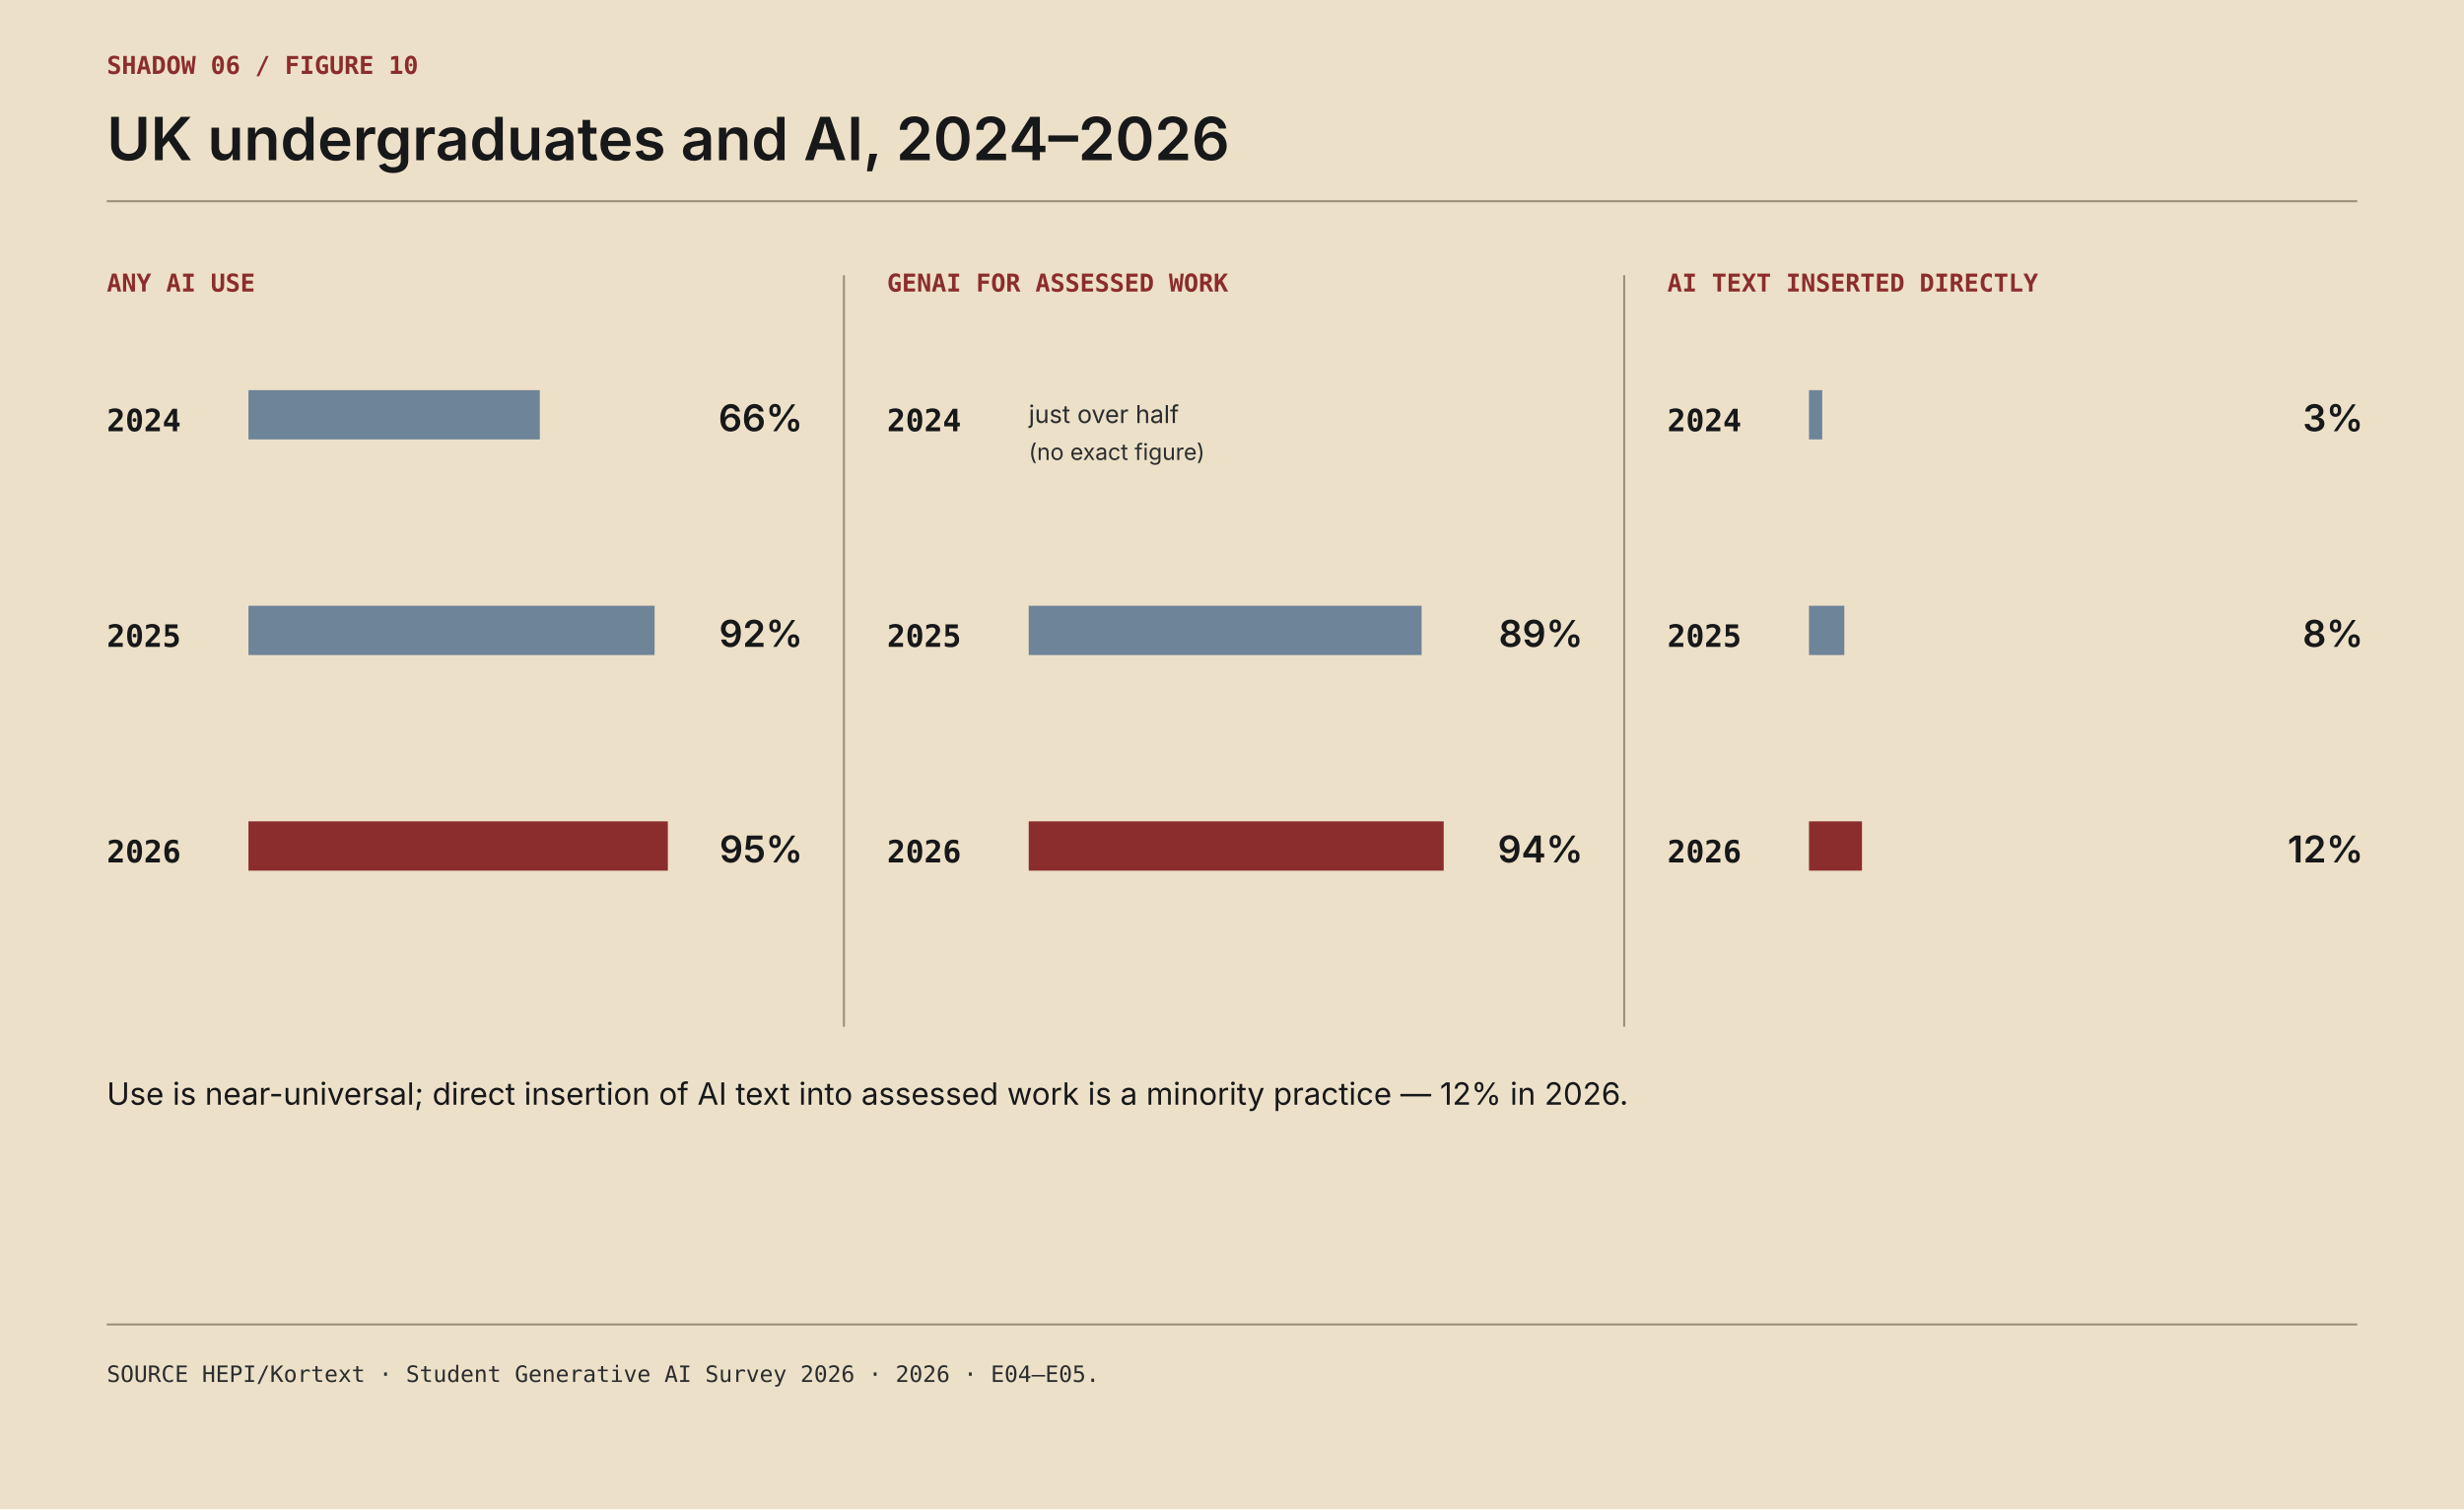
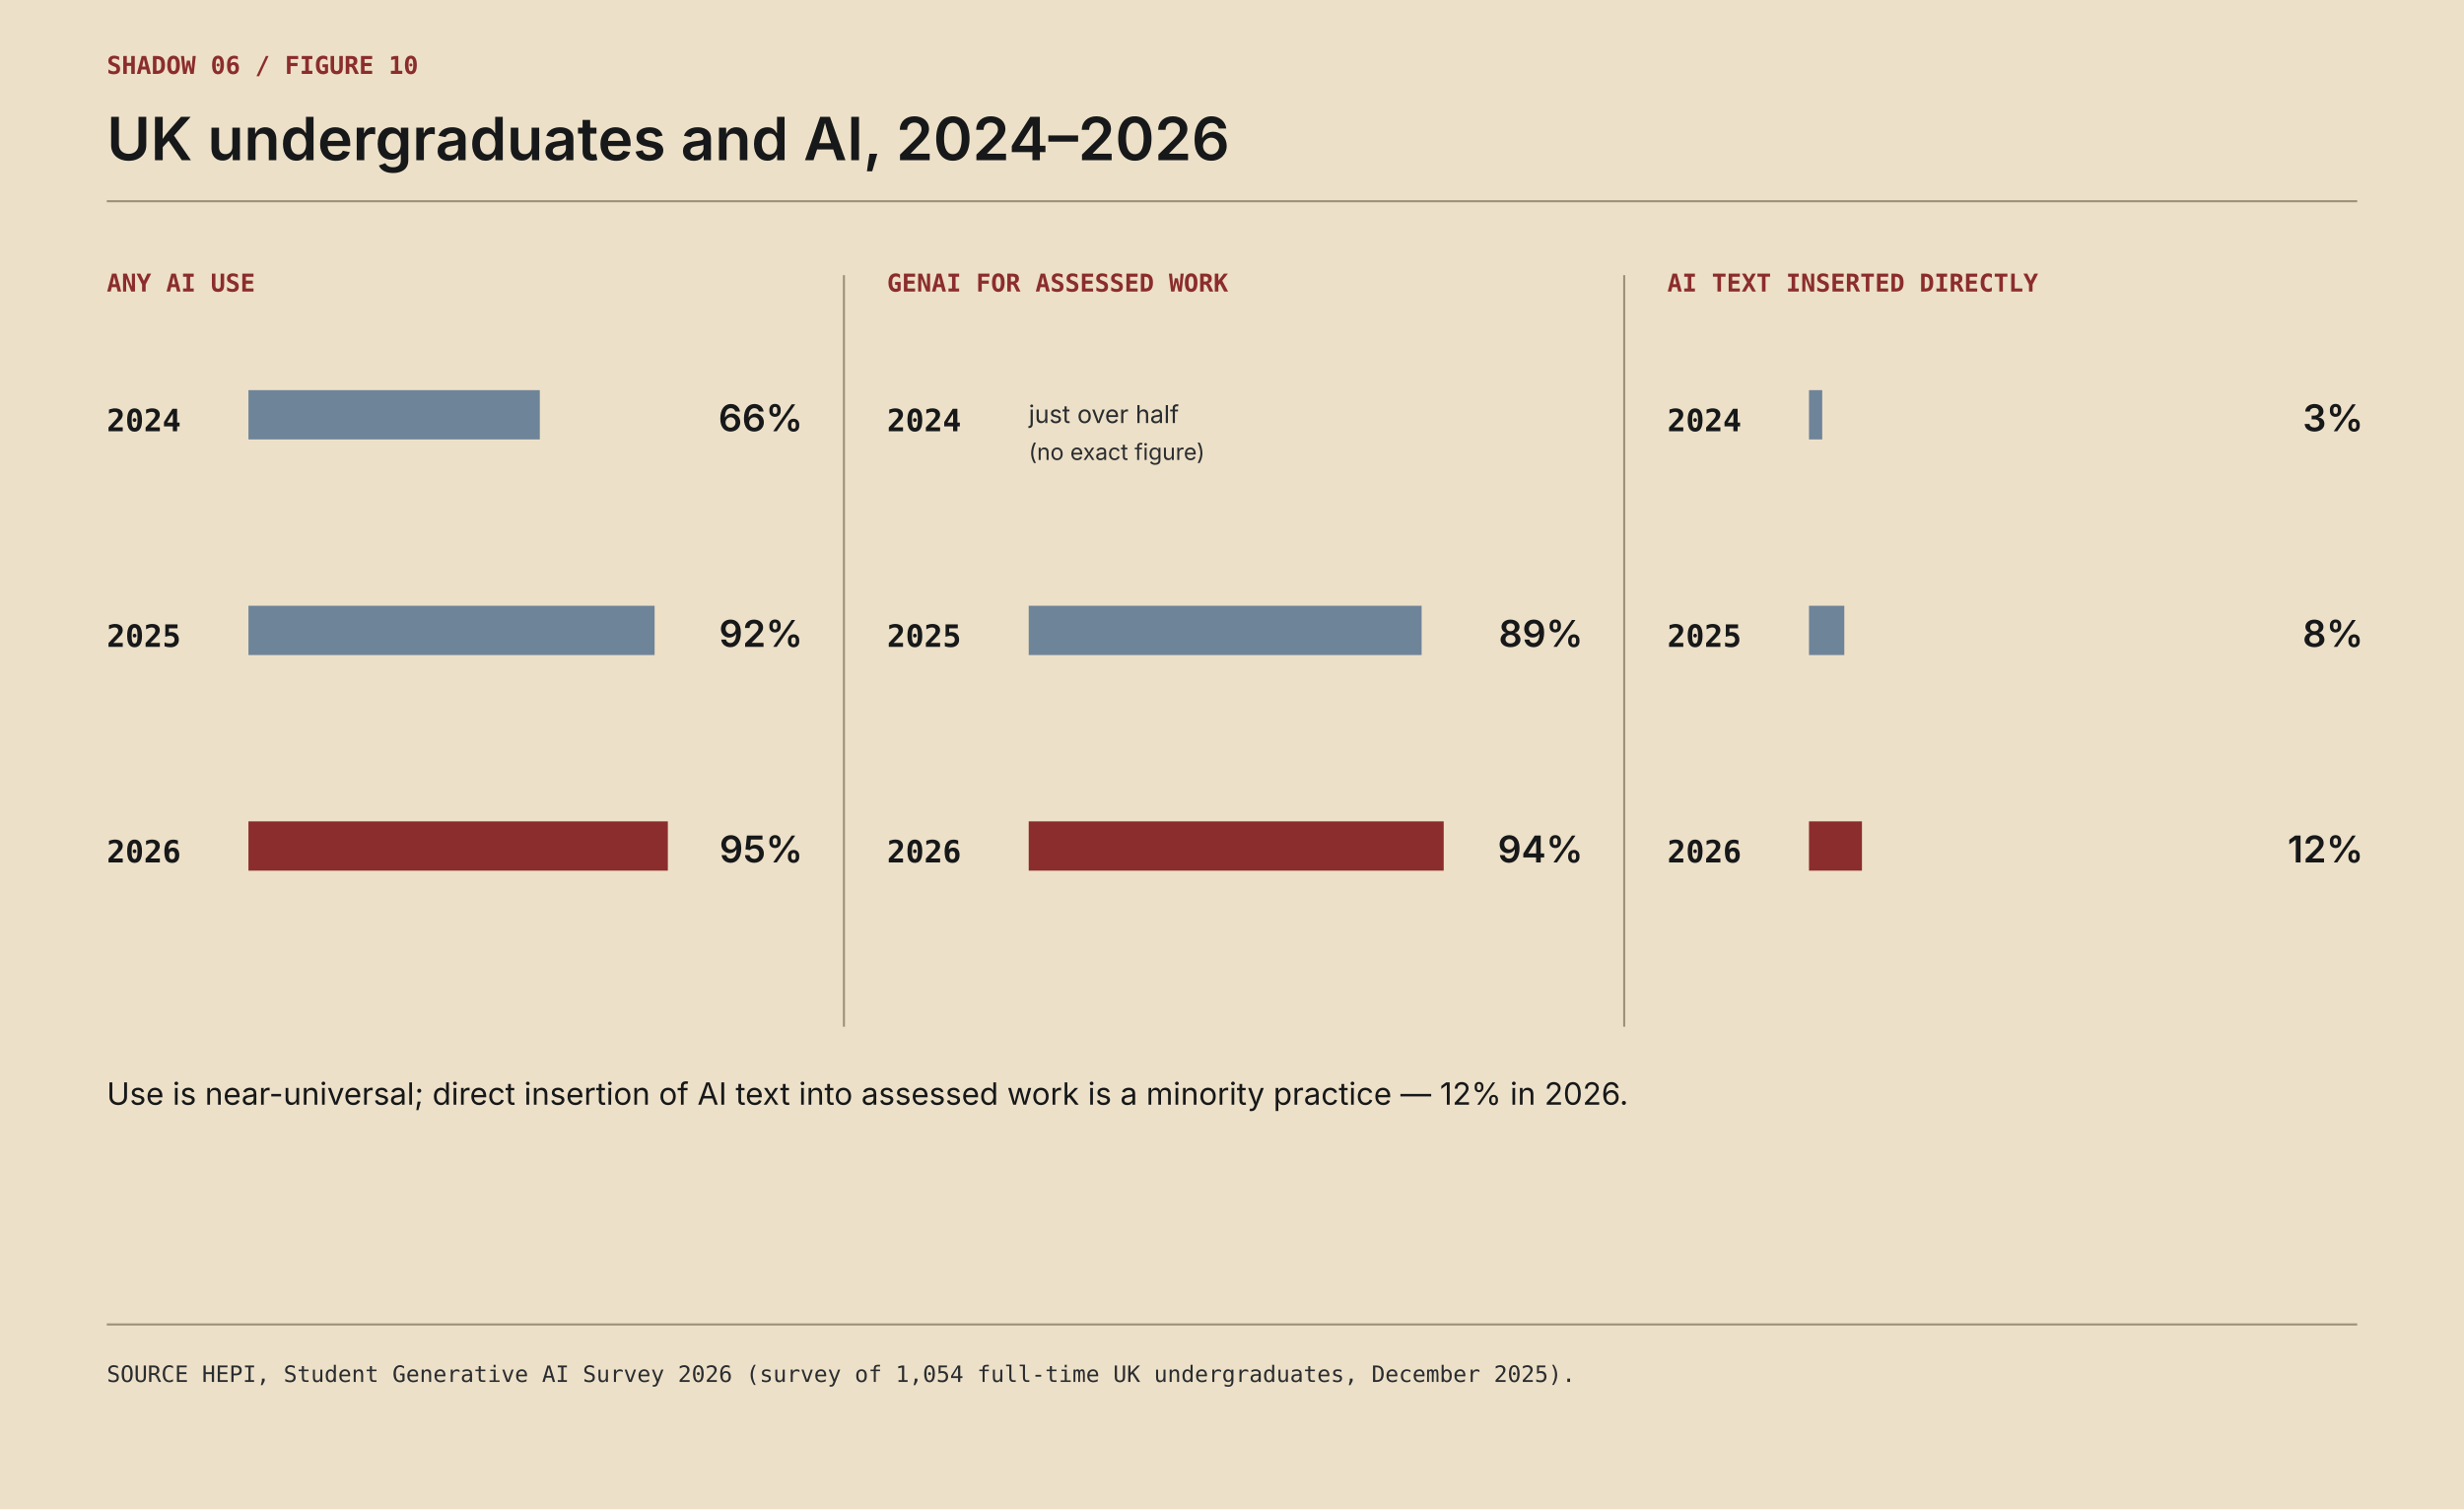
<svg xmlns="http://www.w3.org/2000/svg" width="1200" height="735" viewBox="0 0 1200 735" role="img" aria-labelledby="title desc">
  <rect width="1200" height="735" fill="#EDE0C8" />
  <text x="52" y="36" fill="#8B2D2D" font-family="JetBrains Mono,monospace" font-size="12" font-weight="600" text-anchor="start">SHADOW 06  /  FIGURE 10</text>
  <text x="52" y="78" fill="#161819" font-family="Inter,Arial,sans-serif" font-size="29" font-weight="600" text-anchor="start">UK undergraduates and AI, 2024–2026</text>
  <line x1="52" y1="98" x2="1148" y2="98" stroke="#9C907A" stroke-width="1" />
  <text x="52" y="142" fill="#8B2D2D" font-family="JetBrains Mono,monospace" font-size="12" font-weight="600" text-anchor="start">ANY AI USE</text>
  <text x="52" y="210" fill="#161819" font-family="JetBrains Mono,monospace" font-size="15" font-weight="600" text-anchor="start">2024</text>
  <rect x="121" y="190" width="141.9" height="24" fill="#6E8499" data-row="0" data-field="any_ai_use_pct" data-value="66" data-x="121" data-scale="2.15" />
  <text x="391" y="210" fill="#161819" font-family="Inter,Arial,sans-serif" font-size="18" font-weight="600" text-anchor="end">66%</text>
  <text x="52" y="315" fill="#161819" font-family="JetBrains Mono,monospace" font-size="15" font-weight="600" text-anchor="start">2025</text>
  <rect x="121" y="295" width="197.8" height="24" fill="#6E8499" data-row="1" data-field="any_ai_use_pct" data-value="92" data-x="121" data-scale="2.15" />
  <text x="391" y="315" fill="#161819" font-family="Inter,Arial,sans-serif" font-size="18" font-weight="600" text-anchor="end">92%</text>
  <text x="52" y="420" fill="#161819" font-family="JetBrains Mono,monospace" font-size="15" font-weight="600" text-anchor="start">2026</text>
  <rect x="121" y="400" width="204.25" height="24" fill="#8B2D2D" data-row="2" data-field="any_ai_use_pct" data-value="95" data-x="121" data-scale="2.15" />
  <text x="391" y="420" fill="#161819" font-family="Inter,Arial,sans-serif" font-size="18" font-weight="600" text-anchor="end">95%</text>
  <text x="432" y="142" fill="#8B2D2D" font-family="JetBrains Mono,monospace" font-size="12" font-weight="600" text-anchor="start">GENAI FOR ASSESSED WORK</text>
  <line x1="411" y1="134" x2="411" y2="500" stroke="#9C907A" stroke-width="1" />
  <text x="432" y="210" fill="#161819" font-family="JetBrains Mono,monospace" font-size="15" font-weight="600" text-anchor="start">2024</text>
  <text x="501" y="206" fill="#2A2D2F" font-family="Inter,Arial,sans-serif" font-size="12" font-weight="400" text-anchor="start">just over half</text>
  <text x="501" y="224" fill="#2A2D2F" font-family="Inter,Arial,sans-serif" font-size="11" font-weight="400" text-anchor="start">(no exact figure)</text>
  <text x="432" y="315" fill="#161819" font-family="JetBrains Mono,monospace" font-size="15" font-weight="600" text-anchor="start">2025</text>
  <rect x="501" y="295" width="191.35" height="24" fill="#6E8499" data-row="1" data-field="genai_for_assessed_work_pct" data-value="89" data-x="501" data-scale="2.15" />
  <text x="771" y="315" fill="#161819" font-family="Inter,Arial,sans-serif" font-size="18" font-weight="600" text-anchor="end">89%</text>
  <text x="432" y="420" fill="#161819" font-family="JetBrains Mono,monospace" font-size="15" font-weight="600" text-anchor="start">2026</text>
  <rect x="501" y="400" width="202.1" height="24" fill="#8B2D2D" data-row="2" data-field="genai_for_assessed_work_pct" data-value="94" data-x="501" data-scale="2.15" />
  <text x="771" y="420" fill="#161819" font-family="Inter,Arial,sans-serif" font-size="18" font-weight="600" text-anchor="end">94%</text>
  <text x="812" y="142" fill="#8B2D2D" font-family="JetBrains Mono,monospace" font-size="12" font-weight="600" text-anchor="start">AI TEXT INSERTED DIRECTLY</text>
  <line x1="791" y1="134" x2="791" y2="500" stroke="#9C907A" stroke-width="1" />
  <text x="812" y="210" fill="#161819" font-family="JetBrains Mono,monospace" font-size="15" font-weight="600" text-anchor="start">2024</text>
  <rect x="881" y="190" width="6.45" height="24" fill="#6E8499" data-row="0" data-field="ai_text_inserted_directly_pct" data-value="3" data-x="881" data-scale="2.15" />
  <text x="1151" y="210" fill="#161819" font-family="Inter,Arial,sans-serif" font-size="18" font-weight="600" text-anchor="end">3%</text>
  <text x="812" y="315" fill="#161819" font-family="JetBrains Mono,monospace" font-size="15" font-weight="600" text-anchor="start">2025</text>
  <rect x="881" y="295" width="17.2" height="24" fill="#6E8499" data-row="1" data-field="ai_text_inserted_directly_pct" data-value="8" data-x="881" data-scale="2.15" />
  <text x="1151" y="315" fill="#161819" font-family="Inter,Arial,sans-serif" font-size="18" font-weight="600" text-anchor="end">8%</text>
  <text x="812" y="420" fill="#161819" font-family="JetBrains Mono,monospace" font-size="15" font-weight="600" text-anchor="start">2026</text>
  <rect x="881" y="400" width="25.8" height="24" fill="#8B2D2D" data-row="2" data-field="ai_text_inserted_directly_pct" data-value="12" data-x="881" data-scale="2.15" />
  <text x="1151" y="420" fill="#161819" font-family="Inter,Arial,sans-serif" font-size="18" font-weight="600" text-anchor="end">12%</text>
  <text x="52" y="538" fill="#161819" font-family="Inter,Arial,sans-serif" font-size="15" font-weight="400" text-anchor="start">Use is near-universal; direct insertion of AI text into assessed work is a minority practice — 12% in 2026.</text>
-   <line x1="52" y1="645" x2="1148" y2="645" stroke="#9C907A" stroke-width="1" />
-   <text x="52" y="673" fill="#2A2D2F" font-family="JetBrains Mono,monospace" font-size="11" font-weight="400" text-anchor="start">SOURCE  HEPI/Kortext · Student Generative AI Survey 2026 · 2026 · E04–E05.</text>
+   <g data-text-role="source">
+     <line x1="52" y1="645" x2="1148" y2="645" stroke="#9C907A" stroke-width="1" />
+     <text x="52" y="673" fill="#2A2D2F" font-family="JetBrains Mono,monospace" font-size="11" font-weight="400" text-anchor="start">SOURCE  HEPI, Student Generative AI Survey 2026 (survey of 1,054 full-time UK undergraduates, December 2025).</text>
+   </g>
</svg>
